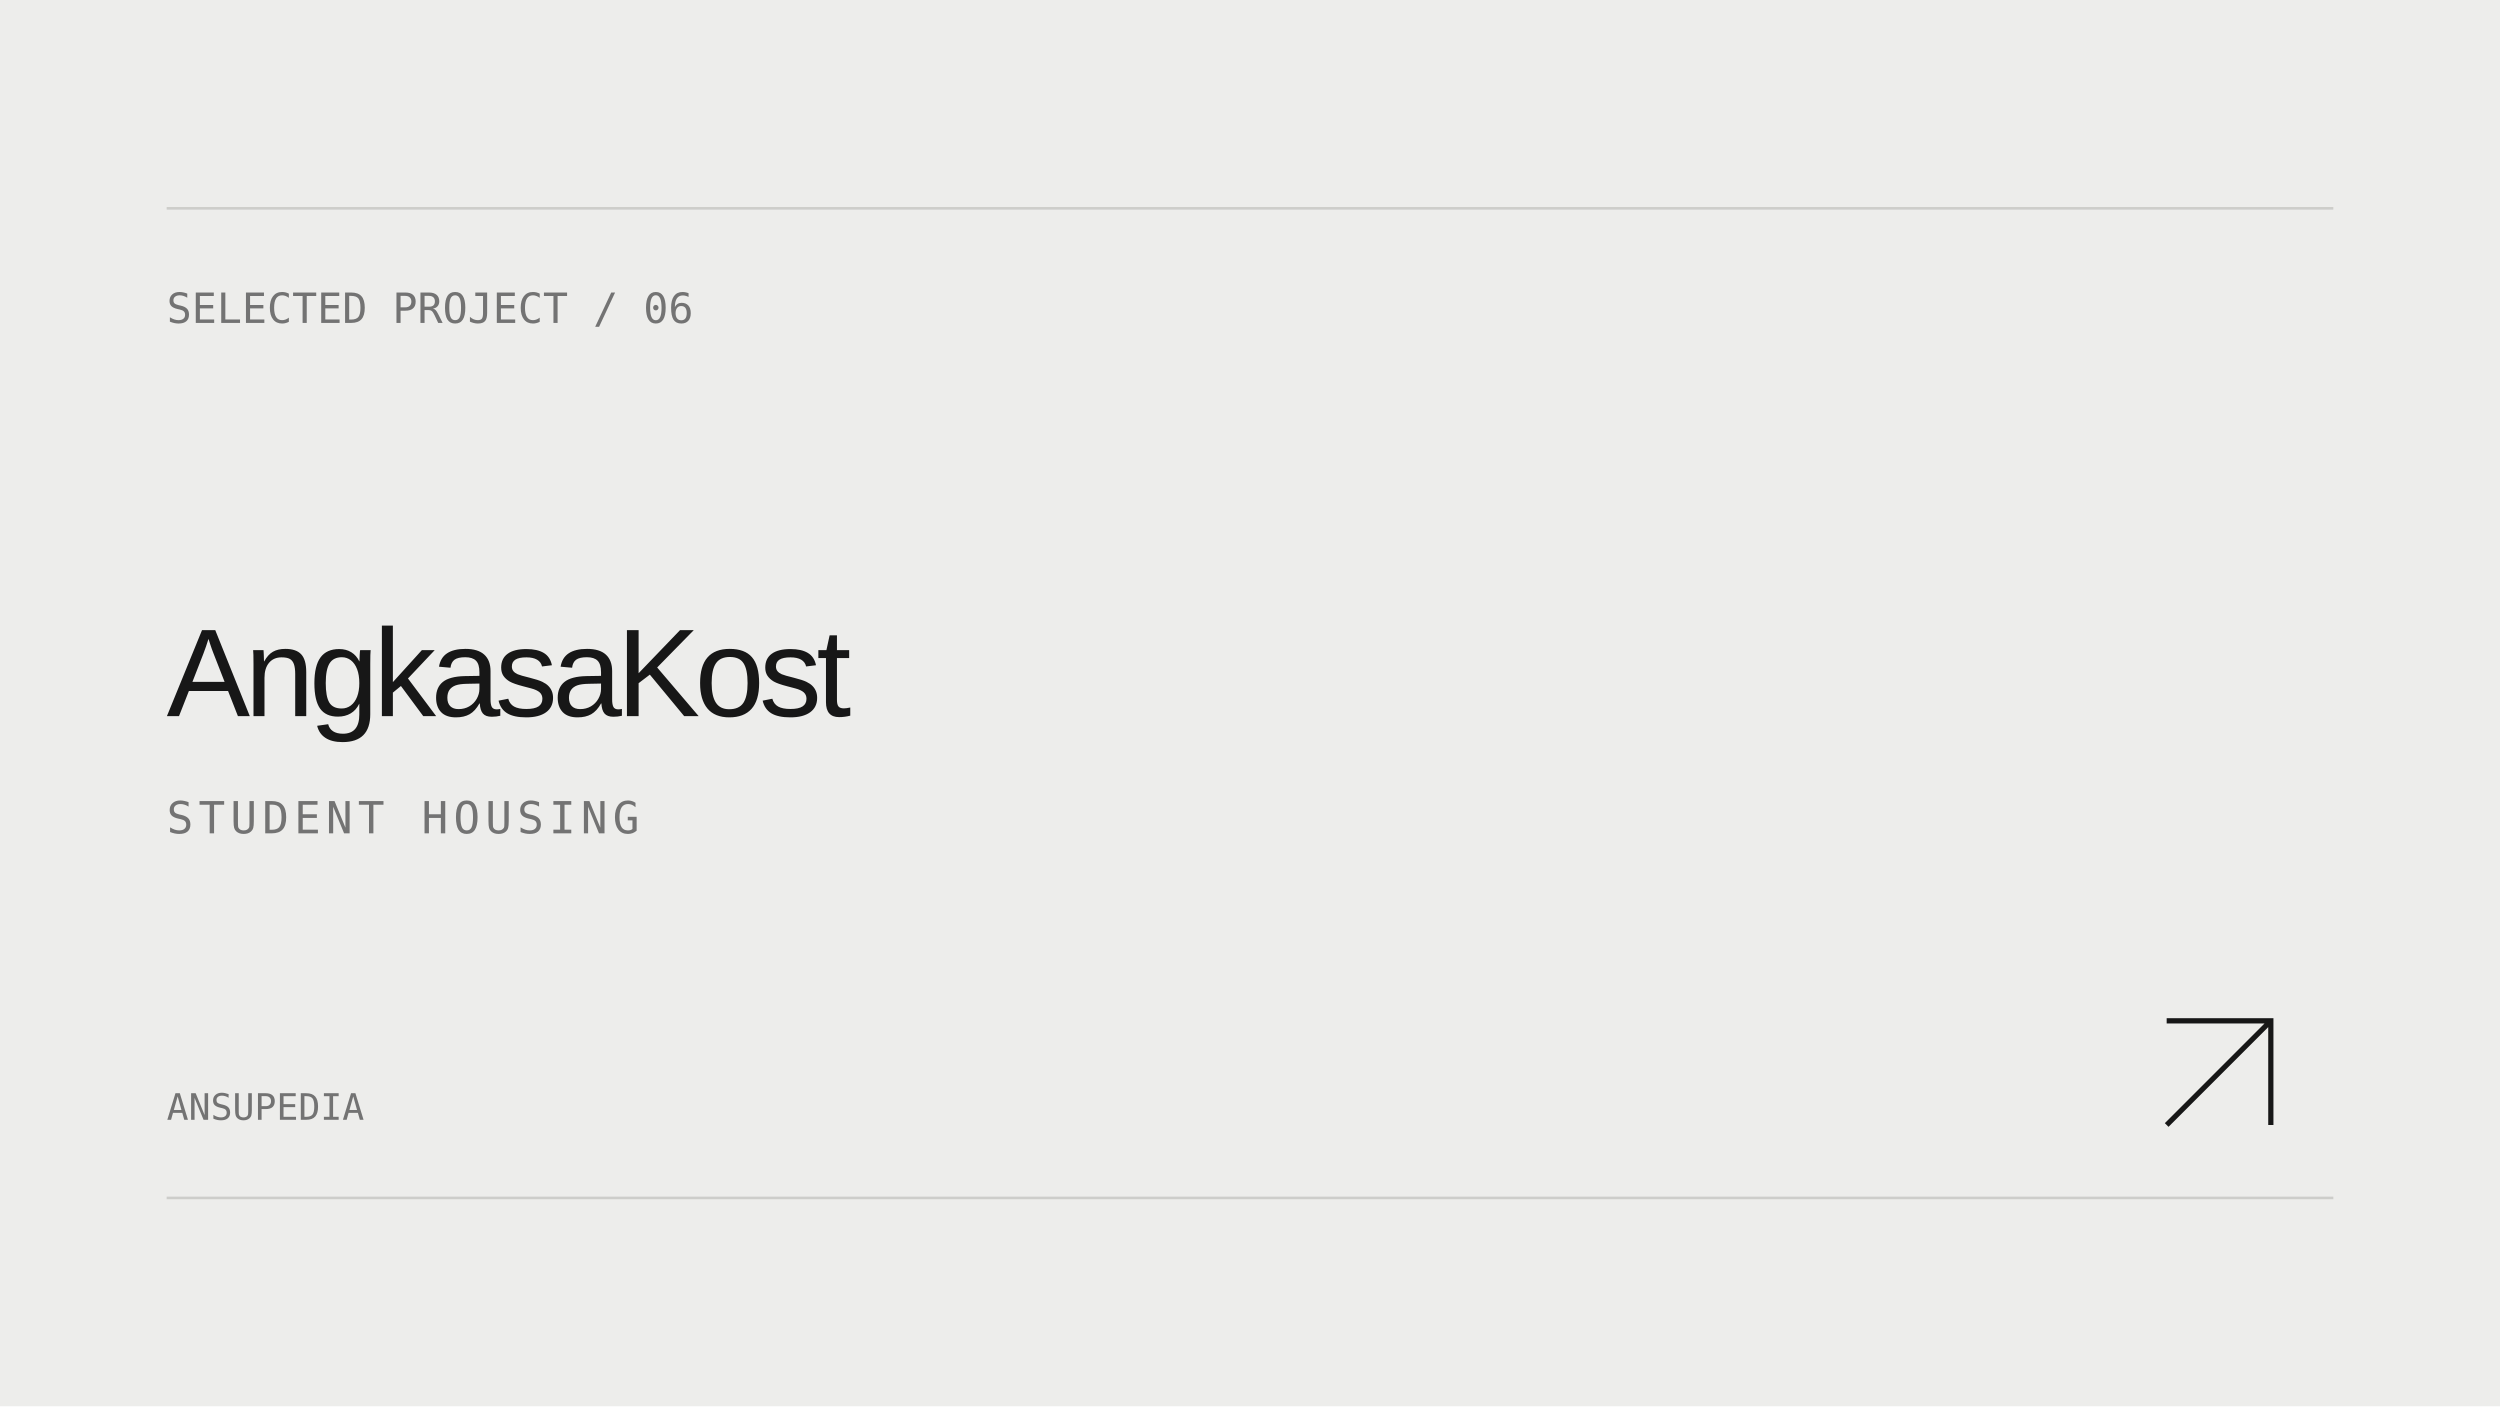
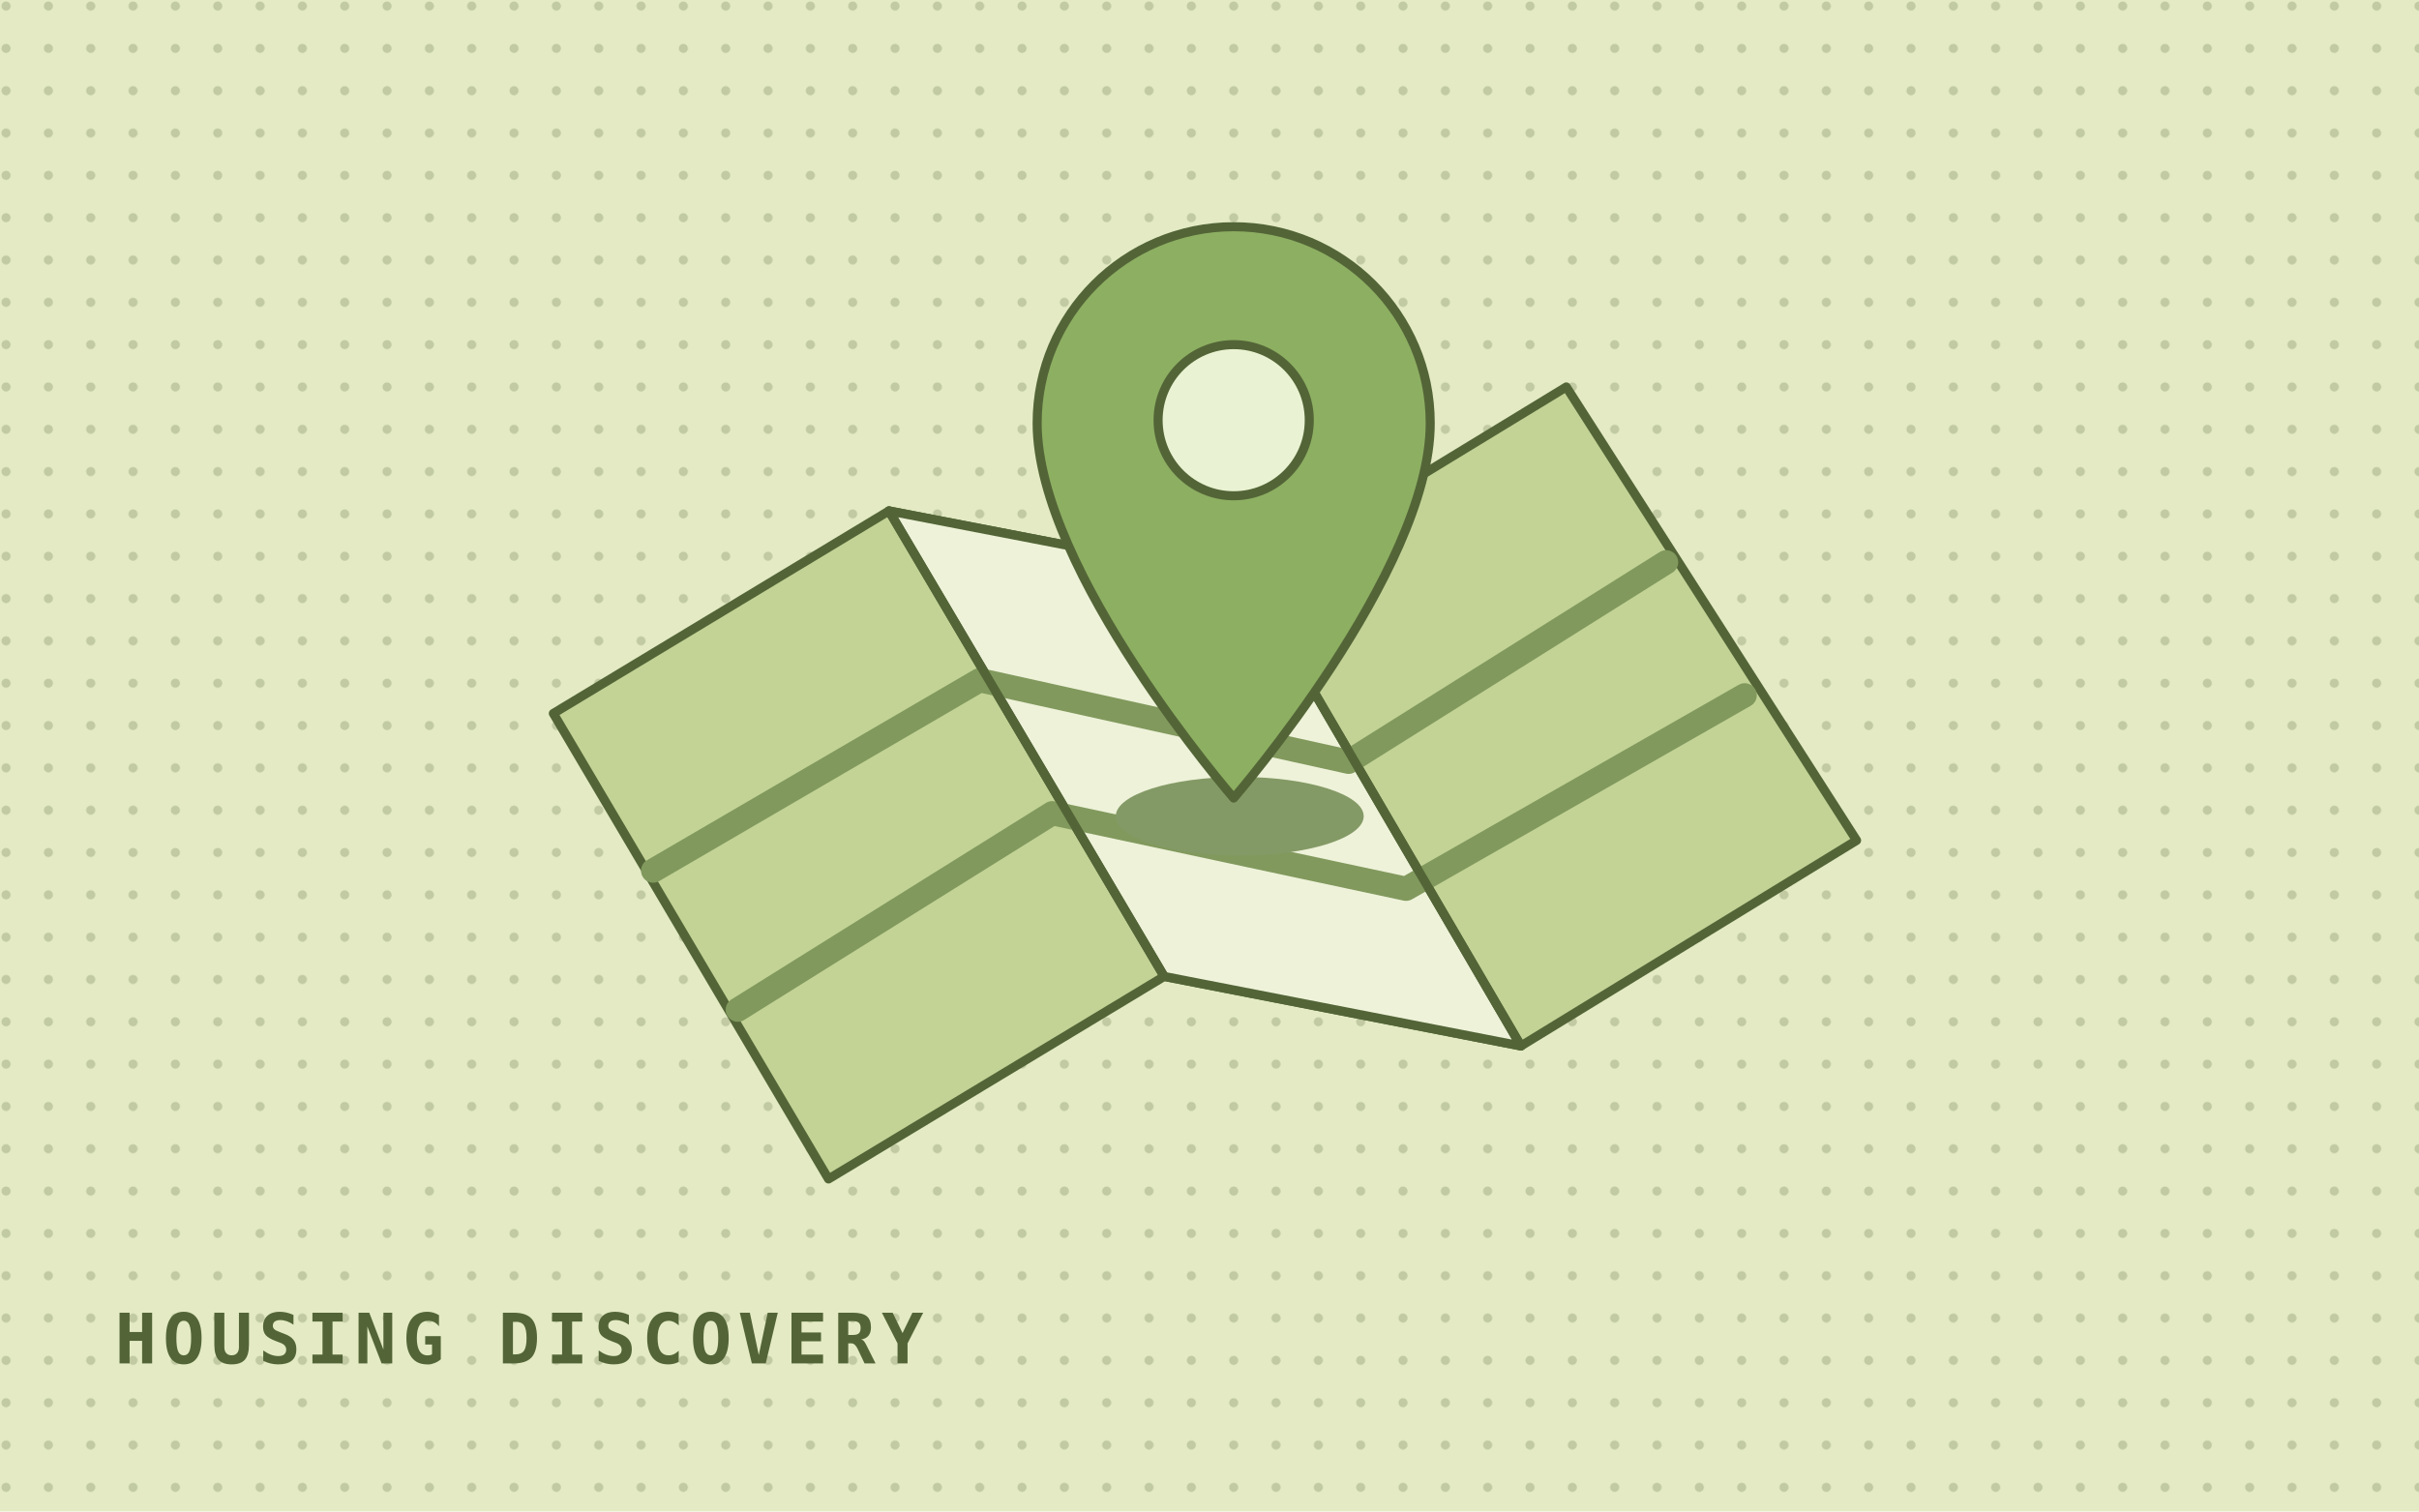
- <svg xmlns="http://www.w3.org/2000/svg" width="960" height="540" viewBox="0 0 960 540" role="img" aria-label="AngkasaKost project title card">
-   <rect width="960" height="540" fill="#ededeb" />
-   <path d="M64 80H896M64 460H896" stroke="#cdcdca" />
-   <text x="64" y="124" fill="#737373" font-family="monospace" font-size="16">SELECTED PROJECT / 06</text>
-   <text x="64" y="275" fill="#171717" font-family="Arial,sans-serif" font-size="48" letter-spacing="-2">AngkasaKost</text>
-   <text x="64" y="320" fill="#737373" font-family="monospace" font-size="17" letter-spacing="2">STUDENT HOUSING</text>
-   <text x="64" y="430" fill="#737373" font-family="monospace" font-size="14">ANSUPEDIA</text>
-   <path d="M832 392h40v40m-40 0 40-40" stroke="#171717" stroke-width="2" fill="none" />
+ <svg xmlns="http://www.w3.org/2000/svg" viewBox="0 0 800 500" role="img" aria-label="AngkasaKost illustrated project cover">
+   <defs>
+     <pattern id="dots" width="14" height="14" patternUnits="userSpaceOnUse">
+       <circle cx="2" cy="2" r="1.5" fill="#536537" opacity=".24" />
+     </pattern>
+   </defs>
+   <rect width="800" height="500" fill="#e3eac4" />
+   <rect width="800" height="500" fill="url(#dots)" />
+   <g stroke="#536537" stroke-width="3" stroke-linejoin="round" stroke-linecap="round">
+     <path d="m183 236 111-67 119 23 105-64 96 150-111 68-118-23-111 67z" fill="#c3d396" />
+     <path d="m294 169 91 154 118 23-90-154z" fill="#eef2d9" />
+     <path d="m216 288 108-63 122 27 105-66m-307 148 104-65 117 25 112-64" fill="none" stroke="#81995d" stroke-width="8" />
+     <path d="m294 169 91 154m28-131 90 154" fill="none" />
+     <ellipse cx="410" cy="270" rx="41" ry="13" fill="#849a66" stroke="none" />
+     <path d="M408 264s-65-75-65-124a65 65 0 1 1 130 0c0 49-65 124-65 124z" fill="#8daf62" />
+     <circle cx="408" cy="139" r="25" fill="#e9f2d2" />
+   </g>
+   <text x="38" y="451" font-size="23" font-weight="600" letter-spacing="2" font-family="monospace" fill="#536537">HOUSING DISCOVERY</text>
</svg>
